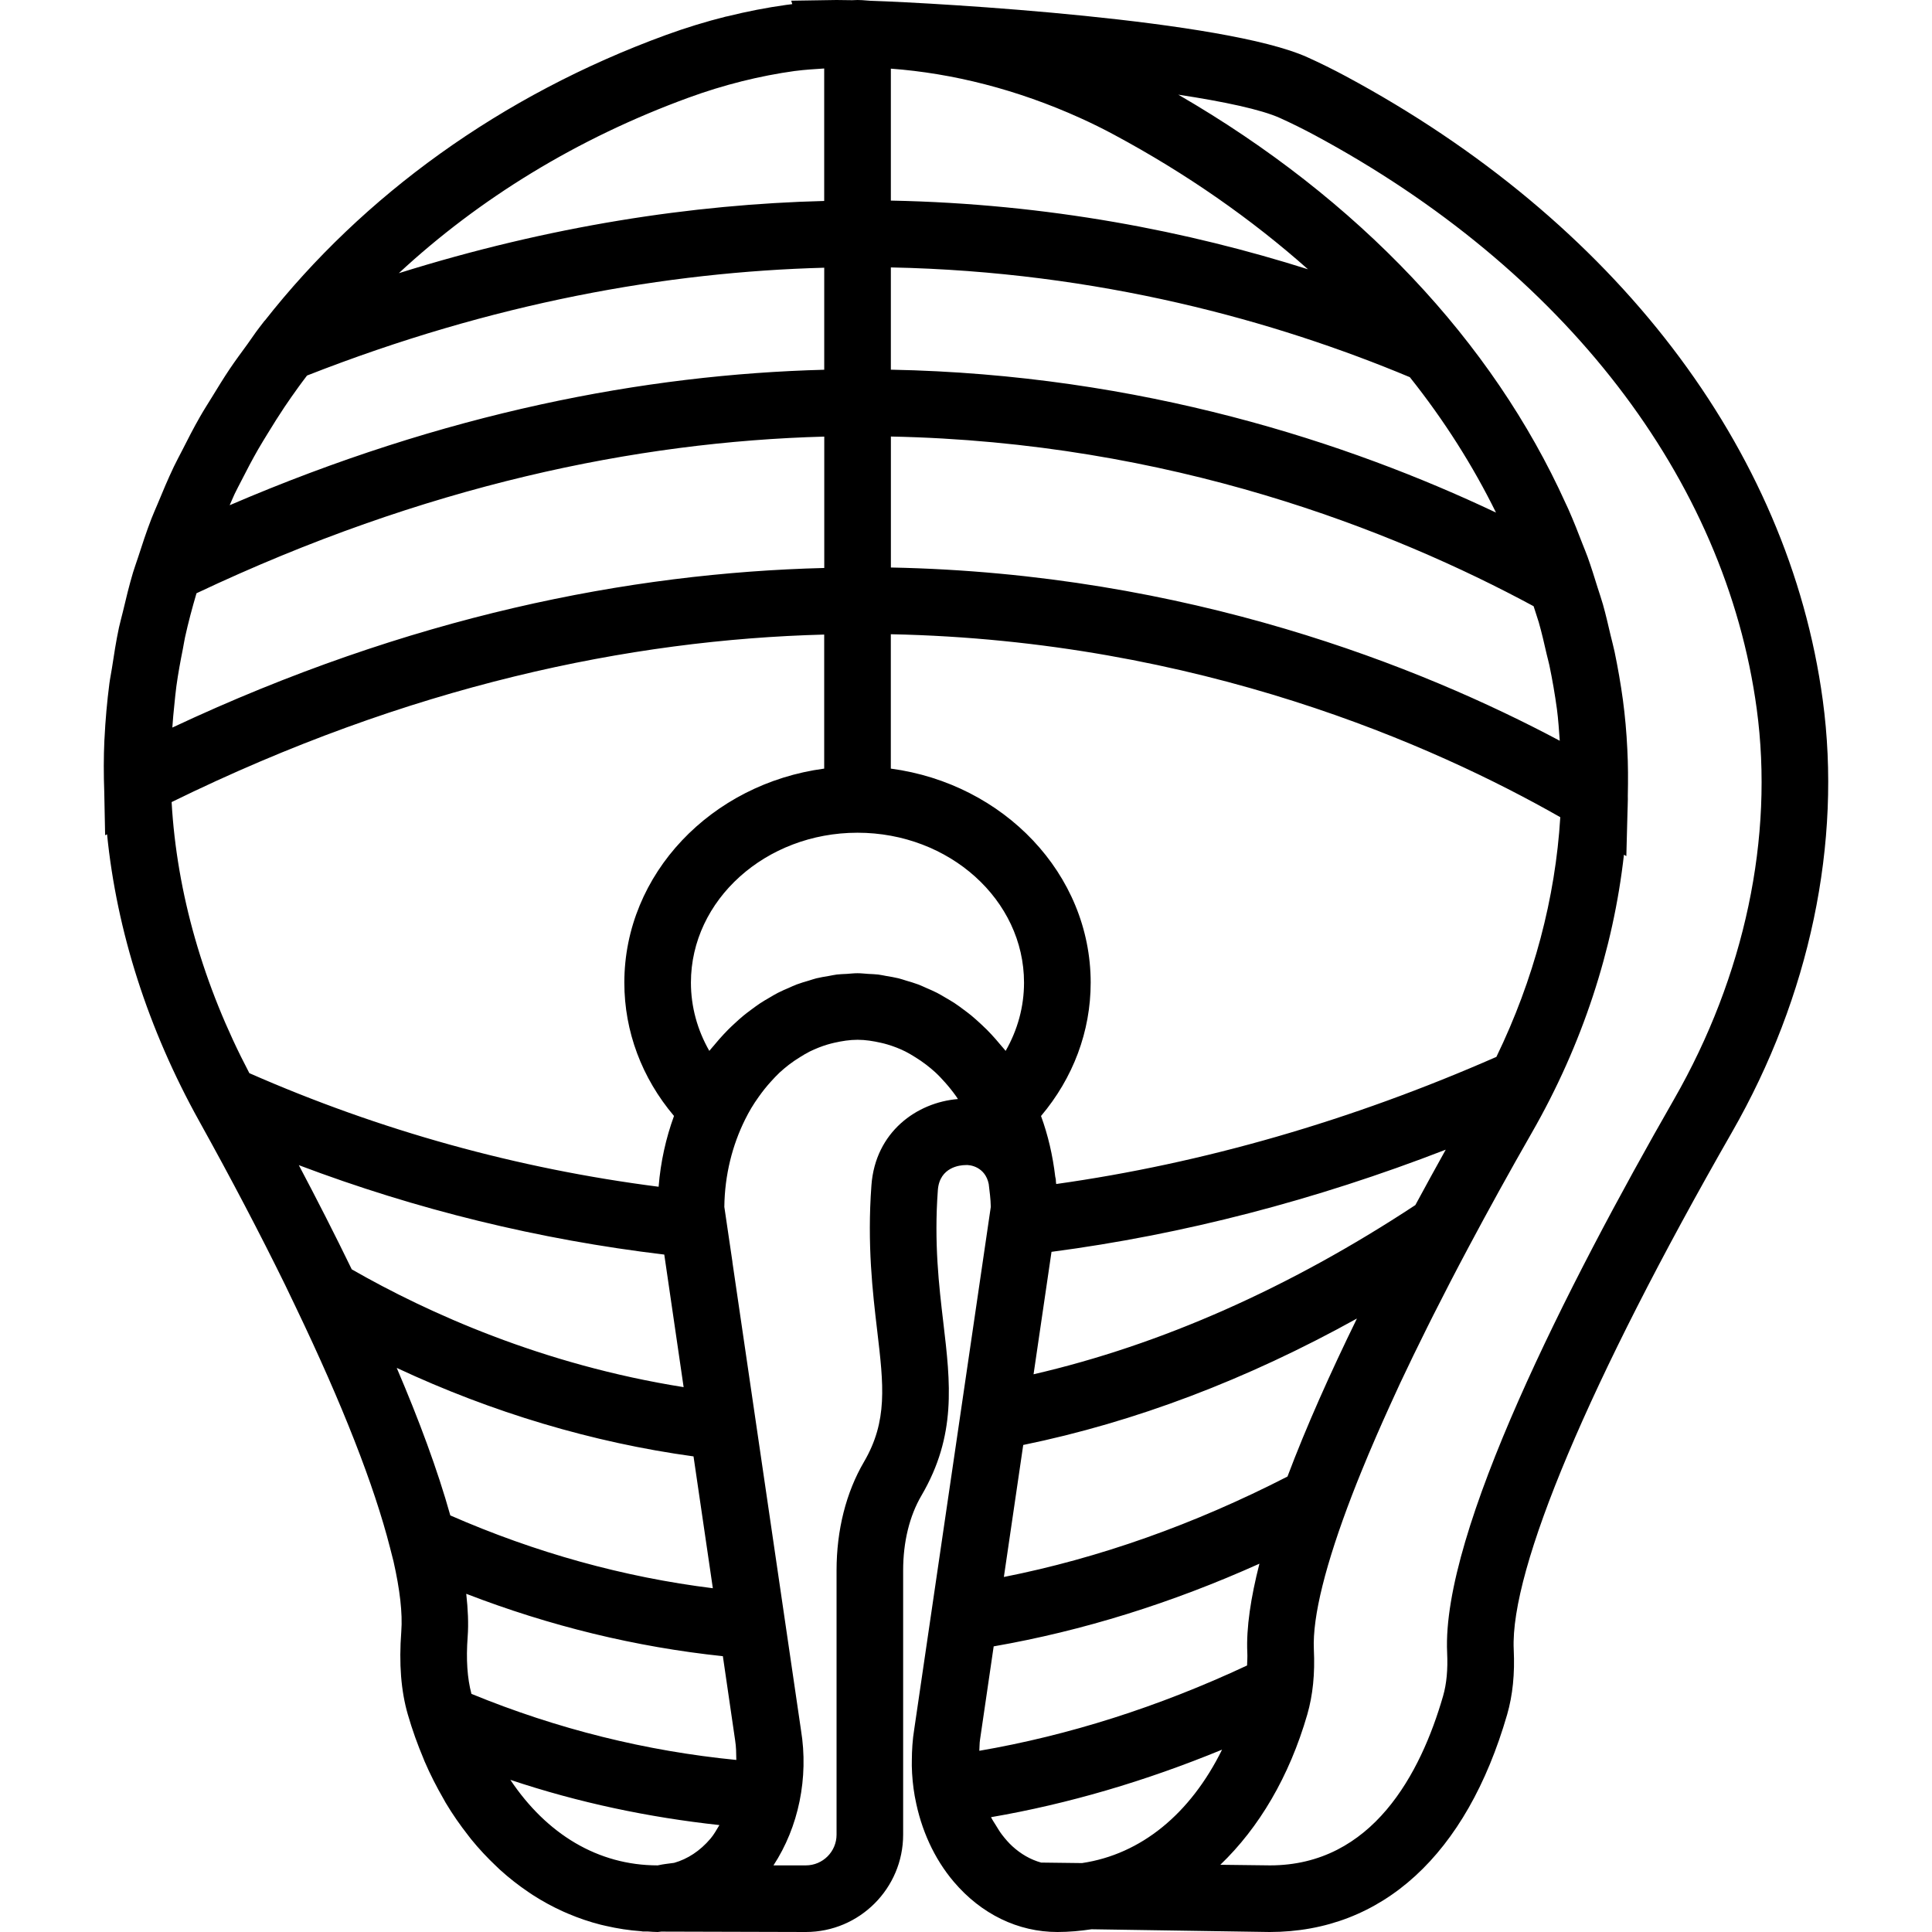
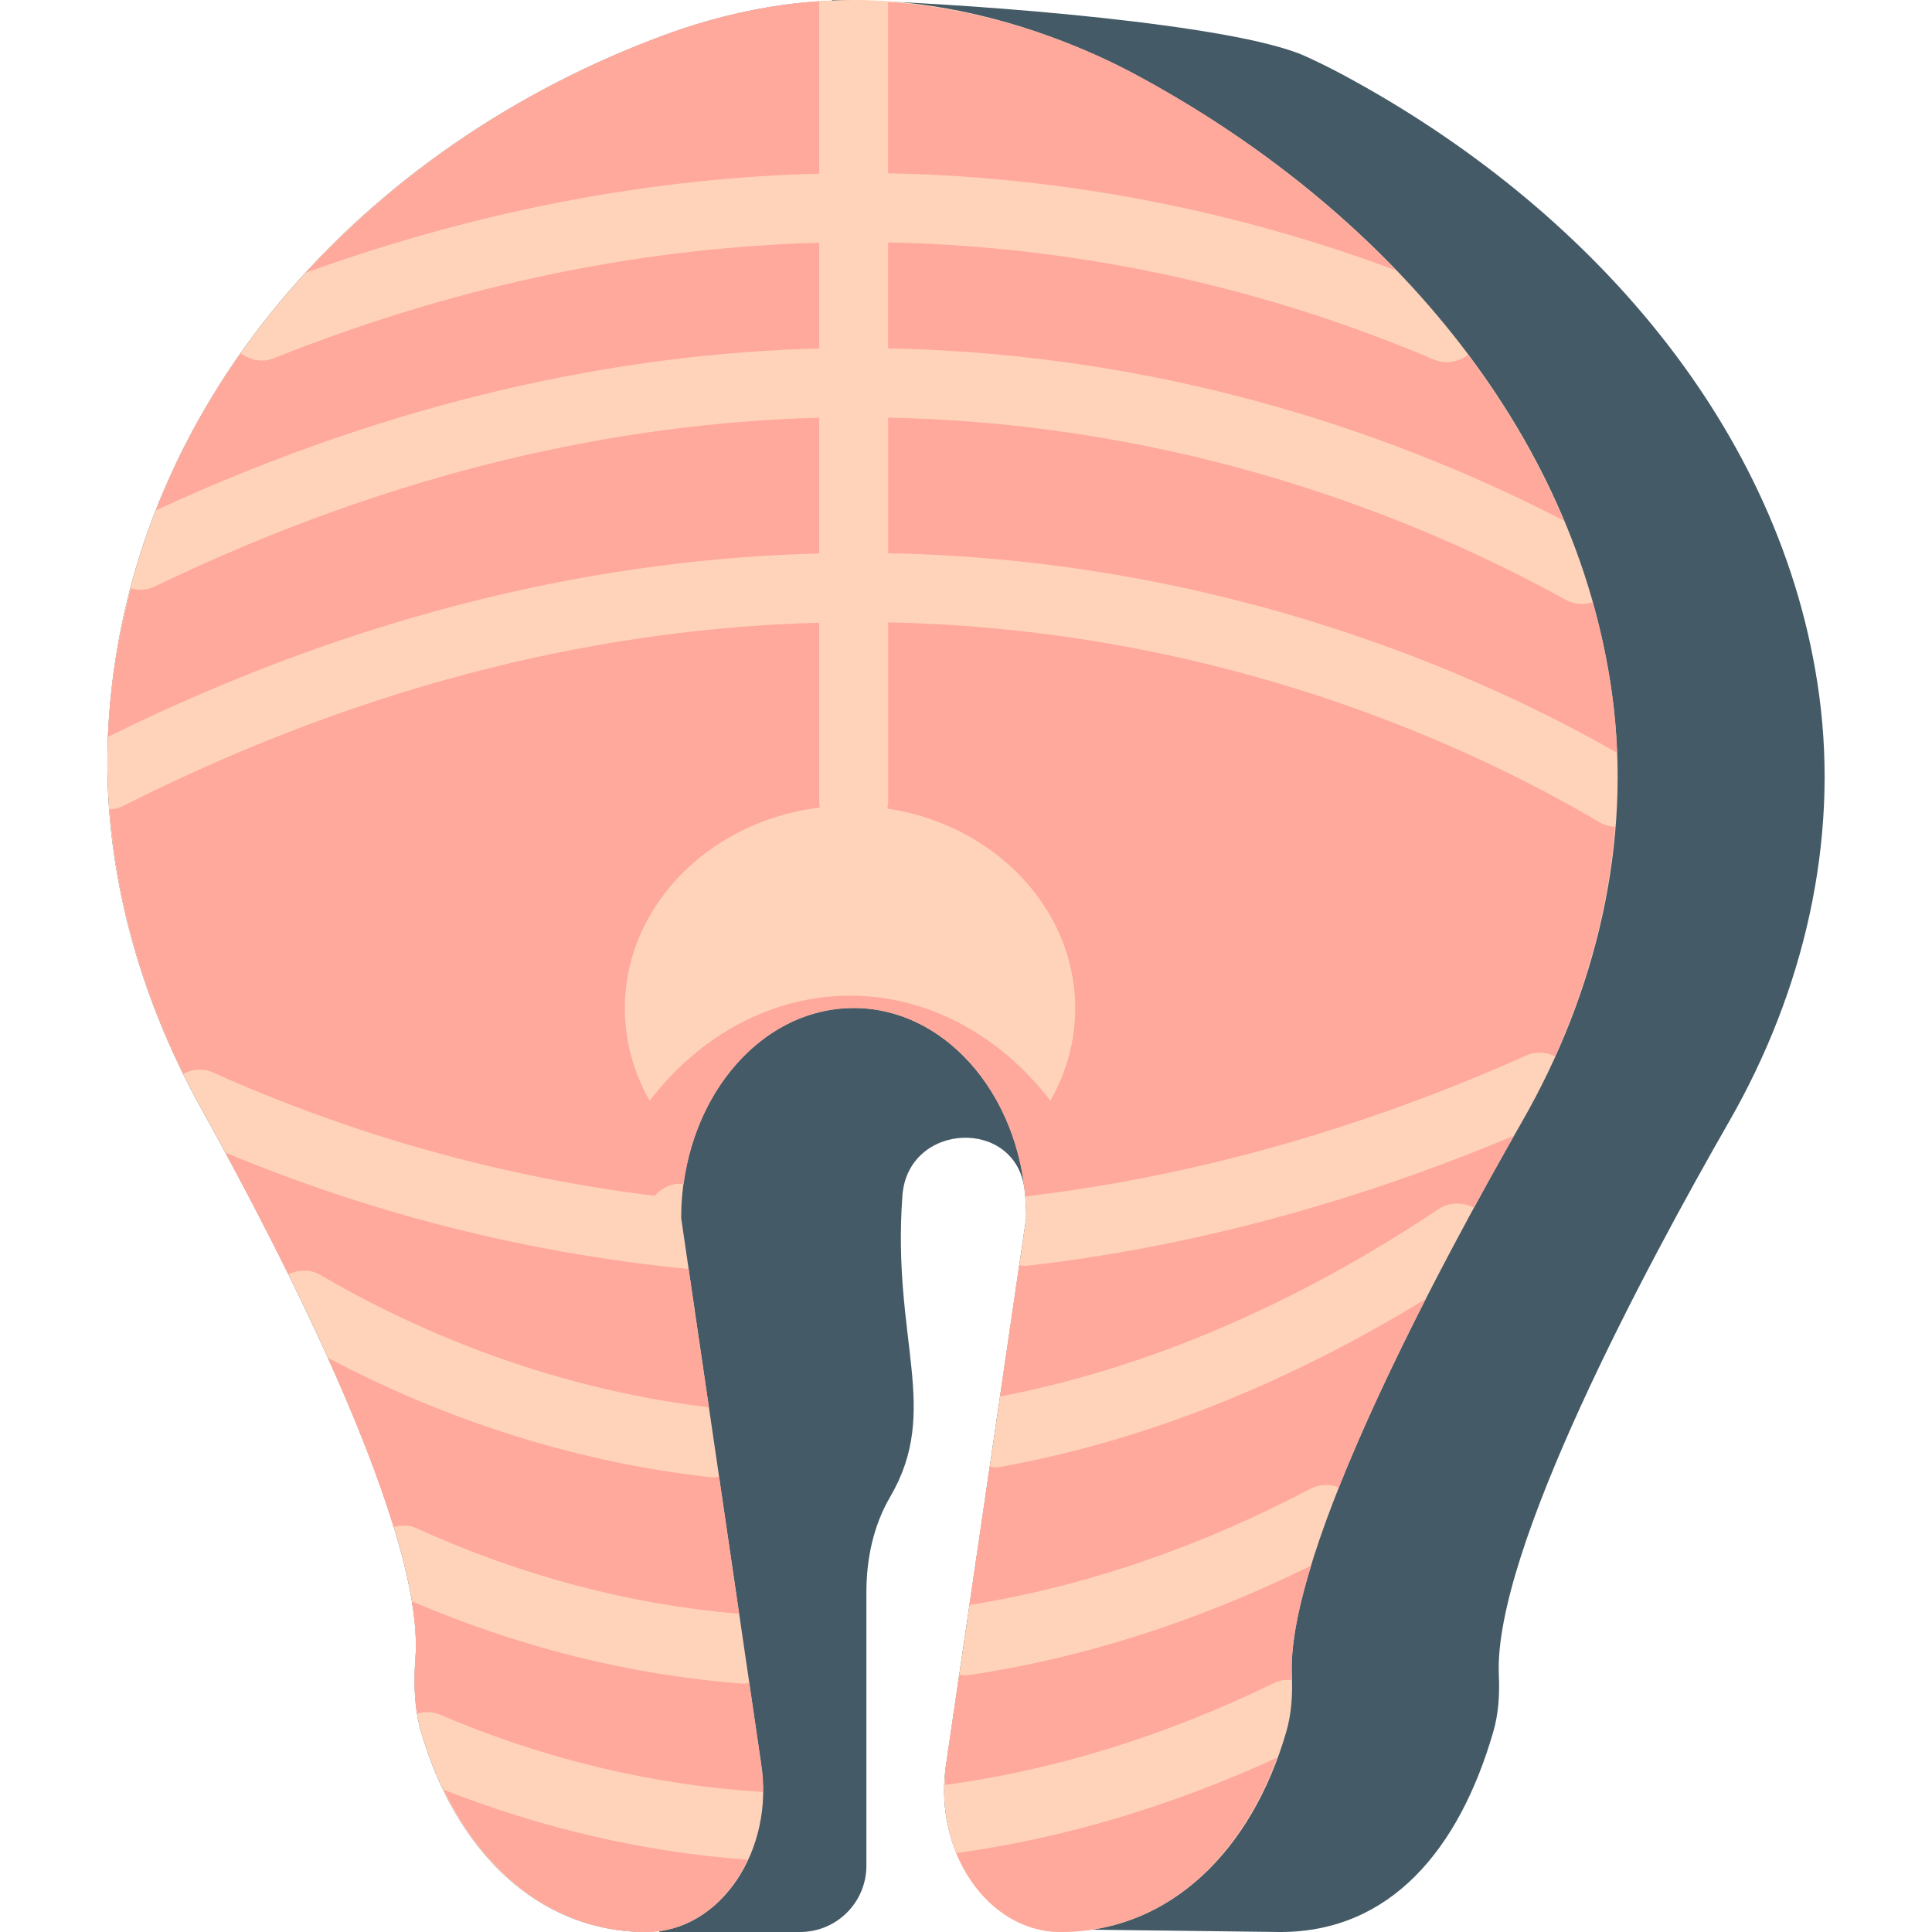
- <svg xmlns="http://www.w3.org/2000/svg" version="1.1" id="Capa_1" x="0px" y="0px" viewBox="0 0 58 58" style="enable-background:new 0 0 58 58;" xml:space="preserve">
-   <path d="M54.72,21.013c-1.024-7.562-6.244-14.387-14.323-18.727c-0.377-0.202-0.759-0.392-1.146-0.566  c-2.486-1.126-10.984-1.626-13.123-1.697L26.02,0.015C25.927,0.007,25.835,0,25.744,0c-0.054,0-0.109,0.005-0.163,0.006  C25.408,0.002,25.247,0,25.113,0l-1.36,0.021l0.032,0.103c-0.063,0.008-0.127,0.016-0.189,0.024  c-0.584,0.081-1.169,0.196-1.752,0.34c-0.018,0.005-0.037,0.006-0.056,0.011c-0.602,0.151-1.201,0.335-1.794,0.551  c-4.961,1.809-9.102,4.831-12.043,8.574L7.944,9.627L7.777,9.844C7.656,10,7.551,10.164,7.435,10.323  c-0.182,0.25-0.367,0.498-0.539,0.754c-0.187,0.278-0.359,0.562-0.533,0.845c-0.12,0.195-0.244,0.388-0.357,0.586  c-0.192,0.335-0.367,0.677-0.54,1.019c-0.082,0.161-0.169,0.32-0.247,0.483c-0.176,0.37-0.334,0.746-0.489,1.122  c-0.061,0.148-0.128,0.293-0.185,0.442c-0.149,0.386-0.278,0.778-0.404,1.17c-0.048,0.148-0.103,0.295-0.148,0.444  c-0.116,0.391-0.212,0.786-0.305,1.182c-0.037,0.157-0.083,0.313-0.117,0.471c-0.086,0.404-0.149,0.812-0.211,1.22  c-0.023,0.153-0.056,0.304-0.076,0.458c-0.071,0.549-0.12,1.101-0.147,1.656c-0.001,0.013-0.003,0.026-0.003,0.039  c-0.024,0.519-0.023,1.041-0.004,1.564l0.026,1.297l0.058-0.029c0.292,2.911,1.228,5.843,2.767,8.612  c0.967,1.741,1.826,3.382,2.576,4.91l0.328,0.684c1.396,2.912,2.346,5.338,2.823,7.208l0.105,0.411  c0.191,0.845,0.276,1.558,0.234,2.108c-0.073,0.967-0.009,1.783,0.197,2.494c0.134,0.463,0.293,0.904,0.471,1.325  c0.01,0.023,0.018,0.048,0.028,0.072c0.173,0.403,0.368,0.782,0.577,1.143c0.021,0.035,0.039,0.073,0.06,0.108  c0.207,0.347,0.433,0.67,0.672,0.975c0.031,0.039,0.06,0.08,0.091,0.118c0.238,0.293,0.492,0.563,0.758,0.814  c0.04,0.037,0.078,0.076,0.118,0.112c0.267,0.241,0.546,0.459,0.837,0.656c0.046,0.031,0.092,0.063,0.139,0.093  c0.293,0.189,0.597,0.354,0.911,0.496c0.05,0.023,0.101,0.045,0.152,0.066c0.318,0.135,0.644,0.246,0.98,0.331  c0.052,0.013,0.104,0.025,0.157,0.036c0.341,0.078,0.69,0.133,1.047,0.158c0.02,0.001,0.039,0.008,0.06,0.009l0.149,0  C19.549,57.991,19.645,58,19.744,58c0.036,0,0.07-0.011,0.107-0.012L24.191,58c1.611,0,2.922-1.311,2.922-2.922v-7.931  c0-0.857,0.19-1.637,0.551-2.252c1.055-1.804,0.87-3.37,0.656-5.184c-0.132-1.121-0.282-2.393-0.165-3.983  c0.052-0.703,0.688-0.749,0.814-0.751c0.16-0.02,0.609,0.059,0.713,0.567c0.027,0.228,0.059,0.453,0.062,0.689l-1.026,7.003  l-0.955,6.513h0l-0.318,2.17c-0.051,0.311-0.069,0.622-0.071,0.932c0,0.054-0.002,0.108-0.001,0.162  c0.006,0.305,0.035,0.606,0.087,0.903c0.004,0.024,0.01,0.047,0.014,0.07c0.175,0.935,0.567,1.809,1.161,2.508  C29.46,57.465,30.564,58,31.744,58c0.349,0,0.689-0.032,1.025-0.082L38.113,58c3.38,0,5.913-2.317,7.132-6.526  c0.168-0.583,0.233-1.224,0.198-1.957c-0.111-2.408,2.275-8.065,6.548-15.521C54.332,29.913,55.301,25.303,54.72,21.013z   M42.49,36.177c-3.78,2.489-7.629,4.194-11.462,5.08l0.539-3.676c3.946-0.519,7.912-1.547,11.835-3.067  C43.098,35.06,42.794,35.614,42.49,36.177z M32.482,55.931l-1.226-0.015c-0.319-0.088-0.61-0.258-0.863-0.489l0,0  c-0.112-0.102-0.213-0.22-0.309-0.344c-0.069-0.089-0.127-0.187-0.186-0.284c-0.05-0.082-0.104-0.158-0.147-0.246  c2.31-0.397,4.631-1.079,6.936-2.027C35.735,54.455,34.255,55.668,32.482,55.931z M37.445,49.61c0.007,0.141-0.003,0.26-0.007,0.389  c-2.67,1.249-5.365,2.101-8.038,2.561c0.009-0.112,0.003-0.221,0.021-0.333l0.41-2.802c2.671-0.465,5.343-1.297,7.978-2.482  C37.55,47.958,37.411,48.867,37.445,49.61z M38.651,44.327c-2.805,1.439-5.662,2.451-8.514,3.015l0.581-3.963  c3.351-0.687,6.707-1.959,10.018-3.796C39.938,41.215,39.215,42.831,38.651,44.327z M28.662,30.118  c-0.089-0.059-0.181-0.111-0.273-0.165c-0.086-0.05-0.17-0.102-0.258-0.147c-0.107-0.055-0.217-0.101-0.327-0.149  c-0.079-0.034-0.156-0.072-0.236-0.102c-0.12-0.045-0.244-0.081-0.367-0.117c-0.075-0.022-0.149-0.05-0.225-0.068  c-0.121-0.03-0.245-0.049-0.368-0.07c-0.082-0.014-0.163-0.034-0.246-0.044c-0.098-0.012-0.198-0.012-0.298-0.019  c-0.107-0.007-0.214-0.02-0.322-0.02c-0.108,0-0.215,0.013-0.322,0.02c-0.099,0.006-0.2,0.007-0.298,0.019  c-0.083,0.01-0.163,0.03-0.245,0.044c-0.124,0.021-0.248,0.04-0.37,0.07c-0.075,0.019-0.147,0.045-0.221,0.067  c-0.125,0.037-0.249,0.072-0.371,0.118c-0.078,0.029-0.153,0.066-0.229,0.099c-0.112,0.048-0.225,0.096-0.334,0.152  c-0.085,0.043-0.166,0.094-0.249,0.142c-0.095,0.055-0.191,0.11-0.283,0.171c-0.09,0.06-0.177,0.125-0.265,0.19  c-0.079,0.059-0.157,0.116-0.233,0.179c-0.093,0.076-0.182,0.157-0.271,0.24c-0.066,0.061-0.131,0.121-0.194,0.185  c-0.09,0.091-0.177,0.185-0.263,0.282c-0.057,0.065-0.113,0.13-0.168,0.198c-0.043,0.053-0.09,0.101-0.132,0.155  c-0.36-0.629-0.552-1.329-0.552-2.049c0-2.481,2.243-4.5,5-4.5s5,2.019,5,4.5c0,0.72-0.191,1.419-0.552,2.049  c-0.042-0.055-0.09-0.103-0.133-0.156c-0.054-0.066-0.109-0.131-0.165-0.194c-0.087-0.099-0.176-0.195-0.268-0.288  c-0.061-0.061-0.123-0.119-0.186-0.177c-0.092-0.085-0.184-0.168-0.279-0.247c-0.073-0.06-0.148-0.115-0.223-0.171  C28.847,30.248,28.756,30.18,28.662,30.118z M19.973,55.959c-0.062,0.008-0.121,0.019-0.229,0.041c-1.79,0-3.333-0.937-4.423-2.568  c2.055,0.688,4.156,1.127,6.276,1.358c-0.085,0.141-0.164,0.286-0.27,0.41c-0.312,0.367-0.688,0.611-1.089,0.724L19.973,55.959z   M8.971,34.979c3.533,1.336,7.209,2.235,10.971,2.684l0.581,3.98c-4.234-0.672-7.679-2.228-9.963-3.536  C10.047,37.05,9.51,35.999,8.971,34.979z M20.82,43.722l0.58,3.958c-2.679-0.333-5.322-1.066-7.881-2.186  c0,0-0.001-0.004-0.002-0.006c-0.381-1.362-0.941-2.866-1.607-4.423C14.767,42.402,17.793,43.307,20.82,43.722z M21.701,49.72  l0.368,2.524c0.032,0.198,0.033,0.394,0.036,0.591c-2.702-0.265-5.37-0.924-7.952-1.984c-0.124-0.467-0.165-1.026-0.113-1.721  c0.029-0.388,0.008-0.823-0.043-1.283C16.509,48.817,19.09,49.445,21.701,49.72z M7.25,14.424c0.159-0.314,0.323-0.626,0.499-0.933  c0.096-0.167,0.198-0.331,0.299-0.496c0.159-0.26,0.321-0.519,0.491-0.773c0.135-0.202,0.276-0.401,0.419-0.6  c0.084-0.117,0.172-0.232,0.259-0.348C14.81,9.08,20.02,8.165,24.744,8.037V11.1c-5.389,0.141-11.394,1.292-17.849,4.067  c0.052-0.113,0.096-0.229,0.15-0.341C7.109,14.691,7.182,14.558,7.25,14.424z M26.744,13.105c8.391,0.168,15.063,2.809,19.296,5.094  c0.023,0.073,0.049,0.146,0.071,0.22c0.027,0.089,0.059,0.177,0.085,0.266c0.09,0.317,0.164,0.638,0.237,0.959  c0.025,0.111,0.058,0.22,0.081,0.331c0.09,0.432,0.165,0.867,0.225,1.305c0,0,0,0.005,0.001,0.007  c0.042,0.314,0.061,0.633,0.085,0.951c-4.152-2.21-11.162-5.026-20.08-5.201V13.105z M26.744,11.098v-3.07  c6.248,0.126,11.549,1.61,15.58,3.295c1.041,1.307,1.897,2.666,2.587,4.065C40.49,13.294,34.272,11.243,26.744,11.098z   M5.234,21.159c0.02-0.186,0.035-0.373,0.061-0.558c0.052-0.378,0.121-0.752,0.196-1.125c0.023-0.113,0.038-0.228,0.063-0.341  c0.098-0.446,0.216-0.887,0.345-1.325c6.853-3.239,13.203-4.549,18.846-4.703v3.944c-5.86,0.147-12.46,1.453-19.571,4.791  C5.189,21.614,5.209,21.386,5.234,21.159z M44.923,31.728c-4.369,1.918-8.807,3.197-13.215,3.817  c-0.002-0.022-0.006-0.042-0.008-0.064c-0.002-0.024-0.001-0.049-0.004-0.073c-0.003-0.029-0.013-0.056-0.017-0.084  c-0.075-0.637-0.217-1.249-0.427-1.821c0.965-1.142,1.491-2.539,1.491-4.003c0-3.268-2.614-5.973-6-6.426v-4.034  c9.24,0.188,16.318,3.339,20.098,5.493C46.694,26.955,46.046,29.41,44.923,31.728z M26.744,6.022V2.061  c1.855,0.137,3.796,0.627,5.683,1.481c0.346,0.156,0.688,0.325,1.026,0.507c2.174,1.168,4.117,2.529,5.814,4.035  C35.695,6.954,31.483,6.114,26.744,6.022z M20.679,2.929c1.053-0.384,2.126-0.652,3.188-0.799h0.001  c0.004,0,0.009-0.001,0.013-0.001c0.287-0.038,0.575-0.053,0.862-0.073v3.977c-3.949,0.102-8.226,0.746-12.77,2.168  C14.378,5.969,17.324,4.152,20.679,2.929z M5.152,24.079c7.136-3.499,13.752-4.875,19.591-5.029v4.024c-3.386,0.453-6,3.158-6,6.426  c0,1.464,0.526,2.861,1.491,4.002c-0.242,0.663-0.402,1.377-0.462,2.125c-4.243-0.544-8.369-1.688-12.286-3.41  C6.1,29.579,5.307,26.806,5.152,24.079z M26.161,35.582c-0.132,1.781,0.037,3.213,0.173,4.364c0.193,1.635,0.32,2.714-0.396,3.939  c-0.539,0.921-0.824,2.049-0.824,3.262v7.931c0,0.509-0.413,0.922-0.922,0.922h-0.972c0.754-1.151,1.061-2.63,0.826-4.063  l-0.299-2.041h0l-1.17-7.984h0l-0.59-4.025l0.002,0l-0.244-1.655c0.011-0.966,0.244-1.86,0.624-2.625  c0.059-0.118,0.12-0.232,0.186-0.343c0.068-0.116,0.143-0.224,0.219-0.332c0.114-0.162,0.235-0.314,0.363-0.455  c0.087-0.096,0.175-0.192,0.268-0.279c0.09-0.083,0.183-0.159,0.277-0.233c0.108-0.083,0.219-0.158,0.333-0.228  c0.097-0.06,0.194-0.12,0.295-0.17c0.174-0.085,0.353-0.156,0.537-0.211c0.067-0.02,0.134-0.036,0.201-0.052  c0.227-0.051,0.457-0.089,0.696-0.089c0.238,0,0.469,0.038,0.696,0.089c0.067,0.015,0.133,0.031,0.199,0.051  c0.187,0.055,0.369,0.126,0.546,0.214c0.095,0.048,0.187,0.104,0.28,0.162c0.119,0.073,0.234,0.15,0.346,0.237  c0.091,0.071,0.182,0.145,0.269,0.225c0.102,0.094,0.198,0.198,0.292,0.303c0.116,0.13,0.226,0.268,0.331,0.415  c0.019,0.027,0.036,0.056,0.055,0.083C27.526,33.094,26.279,33.979,26.161,35.582z M50.256,33.001  c-3.2,5.583-6.979,12.996-6.812,16.609c0.024,0.512-0.016,0.939-0.122,1.307C42.652,53.236,41.203,56,38.126,56l-1.491-0.018  c1.161-1.113,2.07-2.645,2.61-4.509c0.168-0.583,0.233-1.224,0.198-1.956c-0.046-0.989,0.358-2.581,1.143-4.625  c0.088-0.229,0.182-0.466,0.28-0.706c0.141-0.348,0.293-0.708,0.454-1.078c0.132-0.302,0.267-0.609,0.412-0.926  c0.099-0.216,0.195-0.43,0.299-0.653c0.254-0.541,0.527-1.102,0.816-1.683c0.059-0.118,0.117-0.237,0.178-0.356  c0.334-0.662,0.688-1.346,1.066-2.055c0.587-1.102,1.218-2.247,1.9-3.438c1.511-2.636,2.441-5.491,2.761-8.338l0.072,0.042  l0.034-1.307c0.006-0.12,0.006-0.239,0.01-0.358l0.001-0.036c0.001-0.037-0.002-0.07-0.001-0.107c0.01-0.47,0.01-0.938-0.015-1.404  c-0.024-0.506-0.068-0.996-0.132-1.475c-0.066-0.484-0.15-0.965-0.249-1.443c-0.035-0.168-0.082-0.333-0.121-0.5  c-0.073-0.31-0.143-0.62-0.23-0.927c-0.048-0.168-0.106-0.334-0.159-0.502c-0.096-0.31-0.192-0.619-0.302-0.925  c-0.045-0.124-0.097-0.247-0.145-0.37c-0.137-0.359-0.279-0.716-0.435-1.069c-0.025-0.056-0.053-0.111-0.078-0.167  c-2.197-4.858-6.218-9.137-11.629-12.269c1.377,0.209,2.492,0.447,3.054,0.701c0.347,0.157,0.689,0.327,1.026,0.507  c7.506,4.032,12.349,10.313,13.285,17.231C53.26,25.137,52.378,29.299,50.256,33.001z" />
+ <svg xmlns="http://www.w3.org/2000/svg" version="1.1" id="Capa_1" x="0px" y="0px" viewBox="0 0 56 56" style="enable-background:new 0 0 56 56;" xml:space="preserve">
+   <g>
+     <path style="fill:#445A66;" d="M52.729,20.146c-1.051-7.759-6.703-14.164-13.803-17.978c-0.358-0.192-0.72-0.371-1.087-0.538   c-2.07-0.938-9.501-1.5-12.745-1.609C24.978,0.018,24.86,0,24.744,0h0c-0.057,0-0.115,0.005-0.172,0.006   C24.401,0.002,24.243,0,24.113,0l0.006,0.022c-0.463,0.02-0.926,0.054-1.387,0.117c-1.153,0.158-2.289,0.446-3.396,0.85   C10.509,4.208,3.575,11.784,3.132,21.261C2.954,25.073,4,28.836,5.854,32.172c2.299,4.137,6.466,12.205,6.189,15.882   c-0.058,0.763-0.028,1.488,0.161,2.141c0.993,3.43,3.363,5.805,6.54,5.805c0.124,0,0.238-0.034,0.358-0.05L19.113,56h4.078   c1.062,0,1.922-0.861,1.922-1.922l0-7.93c0-0.961,0.202-1.927,0.687-2.757c1.482-2.533,0.048-4.542,0.357-8.736   c0.158-2.143,3.317-2.278,3.545-0.141c0.028,0.259,0.042,0.522,0.042,0.79l-2.312,15.778c-0.376,2.291,0.887,4.426,2.696,4.833   L37.113,56c3.176,0,5.178-2.375,6.171-5.805c0.148-0.51,0.187-1.06,0.161-1.633c-0.168-3.603,4.294-11.903,6.68-16.064   C52.27,28.755,53.308,24.422,52.729,20.146z" />
+     <path style="fill:#FFD3B9;" d="M22.732,0.139c-1.153,0.158-2.289,0.446-3.396,0.85C10.509,4.208,3.575,11.784,3.132,21.261   C2.954,25.073,4,28.836,5.854,32.172c2.299,4.137,6.466,12.205,6.189,15.882c-0.058,0.763-0.028,1.488,0.161,2.141   c0.993,3.43,3.363,5.805,6.54,5.805h0c2.131,0,3.73-2.374,3.312-4.918l-2.312-15.778c0-3.362,2.239-6.087,5-6.087h0   c2.761,0,5,2.725,5,6.087l-2.312,15.778C27.014,53.626,28.612,56,30.744,56h0c3.176,0,5.547-2.375,6.54-5.805   c0.148-0.51,0.187-1.059,0.161-1.633c-0.168-3.602,4.294-11.903,6.68-16.064c2.146-3.743,3.184-8.077,2.605-12.352   c-1.051-7.759-6.703-14.164-13.803-17.978c-0.358-0.192-0.72-0.371-1.087-0.538C29.521,0.581,27.094,0,24.744,0h0   C24.073,0,23.401,0.047,22.732,0.139z" />
+     <g>
+       <path style="fill:#FFA89C;" d="M23.743,16.043v-3.936C17.988,12.265,11.498,13.617,4.487,17c-0.225,0.109-0.469,0.115-0.694,0.054    c-0.356,1.354-0.593,2.755-0.661,4.207c-0.001,0.032,0.001,0.064-0.001,0.096C10.637,17.65,17.601,16.198,23.743,16.043z" />
+       <path style="fill:#FFA89C;" d="M23.743,5.033V0.035c-0.338,0.023-0.675,0.058-1.012,0.104c-1.153,0.158-2.289,0.446-3.396,0.85    C15.305,2.459,11.678,4.846,8.874,7.9C14.203,5.98,19.191,5.151,23.743,5.033z" />
+       <path style="fill:#FFA89C;" d="M6.53,33.408c0.57,1.054,1.199,2.254,1.827,3.527c0.29-0.14,0.634-0.154,0.934,0.022    c2.454,1.438,6.386,3.251,11.256,3.834l-0.587-4.008l-0.251-0.026C15.163,36.291,10.738,35.161,6.53,33.408z" />
+       <path style="fill:#FFA89C;" d="M23.743,7.037c-4.802,0.13-10.106,1.074-15.805,3.346c-0.333,0.135-0.691,0.059-0.962-0.145    c-0.996,1.414-1.823,2.938-2.455,4.553c6.976-3.22,13.453-4.54,19.222-4.691V7.037z" />
+       <path style="fill:#FFA89C;" d="M46.164,17.456c-0.098,0.031-0.199,0.052-0.302,0.052c-0.163,0-0.329-0.04-0.482-0.125    c-4.212-2.324-11.021-5.104-19.636-5.278v3.93c9.726,0.191,17.172,3.524,21.128,5.786c-0.022-0.558-0.067-1.117-0.142-1.674    C46.605,19.229,46.411,18.333,46.164,17.456z" />
+       <path style="fill:#FFA89C;" d="M25.743,10.098c8.374,0.162,15.123,2.683,19.585,4.993c-0.716-1.703-1.656-3.31-2.777-4.807    c-0.174,0.134-0.385,0.215-0.606,0.215c-0.131,0-0.264-0.025-0.392-0.08c-4.059-1.726-9.443-3.264-15.81-3.392V10.098z" />
+       <path style="fill:#FFA89C;" d="M25.743,5.022c5.75,0.111,10.732,1.326,14.726,2.816c-2.16-2.243-4.735-4.162-7.544-5.671    c-0.358-0.192-0.72-0.371-1.087-0.538c-1.991-0.902-4.061-1.431-6.095-1.57V5.022z" />
+       <path style="fill:#FFA89C;" d="M27.72,53.711C28.267,55.05,29.397,56,30.744,56h0c2.935,0,5.166-2.04,6.274-5.054    C33.935,52.359,30.813,53.29,27.72,53.711z" />
+       <path style="fill:#FFA89C;" d="M29.009,42.516c-0.061,0.011-0.12,0.016-0.179,0.016c-0.049,0-0.094-0.018-0.142-0.025L28.1,46.521    c3.309-0.53,6.634-1.659,9.888-3.37c0.265-0.139,0.561-0.138,0.82-0.038c0.705-1.772,1.605-3.672,2.519-5.464    C37.271,40.133,33.134,41.771,29.009,42.516z" />
+       <path style="fill:#FFA89C;" d="M27.947,48.563c-0.049,0-0.094-0.019-0.142-0.026l-0.373,2.545    c-0.036,0.222-0.039,0.439-0.045,0.656c3.169-0.425,6.383-1.419,9.554-2.961c0.162-0.079,0.333-0.094,0.501-0.083    c-0.001-0.045,0.005-0.087,0.002-0.132c-0.039-0.84,0.181-1.943,0.561-3.182c-3.261,1.606-6.59,2.677-9.909,3.171    C28.045,48.559,27.995,48.563,27.947,48.563z" />
+       <path style="fill:#FFA89C;" d="M21.717,48.776c-0.048,0.007-0.092,0.027-0.142,0.027c-0.025,0-0.052-0.001-0.078-0.003    c-3.253-0.252-6.465-1.059-9.561-2.386c0.1,0.608,0.142,1.162,0.106,1.64c-0.042,0.564-0.036,1.105,0.045,1.614    c0.212-0.059,0.44-0.064,0.658,0.028c3.015,1.29,6.152,2.044,9.326,2.241c0.015,0.001,0.028,0.01,0.043,0.011    c0.003-0.285-0.012-0.574-0.06-0.867L21.717,48.776z" />
+       <path style="fill:#FFA89C;" d="M29.801,36.686c-0.039,0.005-0.077,0.007-0.115,0.007c-0.05,0-0.094-0.019-0.142-0.026    l-0.558,3.811c4.247-0.818,8.523-2.64,12.713-5.432c0.318-0.211,0.708-0.205,1.023-0.037c0.414-0.761,0.807-1.463,1.165-2.092    C39.229,34.873,34.497,36.146,29.801,36.686z" />
+       <path style="fill:#FFA89C;" d="M12.091,44.303c3.017,1.376,6.156,2.202,9.333,2.475l-0.583-3.982    c-0.048,0.007-0.092,0.026-0.142,0.026c-0.036,0-0.073-0.002-0.109-0.006c-3.786-0.414-7.59-1.608-11.089-3.46    c0.76,1.683,1.439,3.375,1.907,4.905C11.628,44.2,11.867,44.2,12.091,44.303z" />
+       <path style="fill:#FFA89C;" d="M29.718,34.68c4.838-0.572,9.722-1.944,14.519-4.085c0.28-0.126,0.579-0.101,0.835,0.022    c0.954-2.112,1.559-4.36,1.741-6.652c-0.155-0.008-0.311-0.048-0.453-0.132c-3.629-2.147-10.939-5.596-20.616-5.793v5.178    c0,0.553-0.447,1-1,1s-1-0.447-1-1v-5.168c-5.997,0.159-12.812,1.595-20.17,5.308c-0.128,0.064-0.263,0.096-0.397,0.104    c0.197,2.658,0.951,5.255,2.135,7.661c0.261-0.135,0.572-0.167,0.861-0.038c4.074,1.828,8.377,3.03,12.806,3.577    c0.152-0.181,0.368-0.309,0.62-0.346c0.075-0.012,0.144,0.005,0.216,0.01c0.385-2.895,2.442-5.108,4.929-5.108h0    C27.332,29.217,29.461,31.611,29.718,34.68z" />
+       <path style="fill:#FFA89C;" d="M12.864,51.879c1.203,2.49,3.26,4.121,5.88,4.121c1.279,0,2.355-0.863,2.93-2.095    C18.681,53.69,15.725,53,12.864,51.879z" />
+     </g>
+     <path style="fill:#FFD3B9;" d="M24.638,23.355c-3.599,0-6.527,2.635-6.527,5.874c0,0.94,0.25,1.854,0.72,2.675   c1.467-1.913,3.568-3.044,5.807-3.044s4.341,1.131,5.807,3.044c0.47-0.822,0.72-1.735,0.72-2.675   C31.165,25.99,28.237,23.355,24.638,23.355z" />
+   </g>
  <g>
</g>
  <g>
</g>
  <g>
</g>
  <g>
</g>
  <g>
</g>
  <g>
</g>
  <g>
</g>
  <g>
</g>
  <g>
</g>
  <g>
</g>
  <g>
</g>
  <g>
</g>
  <g>
</g>
  <g>
</g>
  <g>
</g>
</svg>
